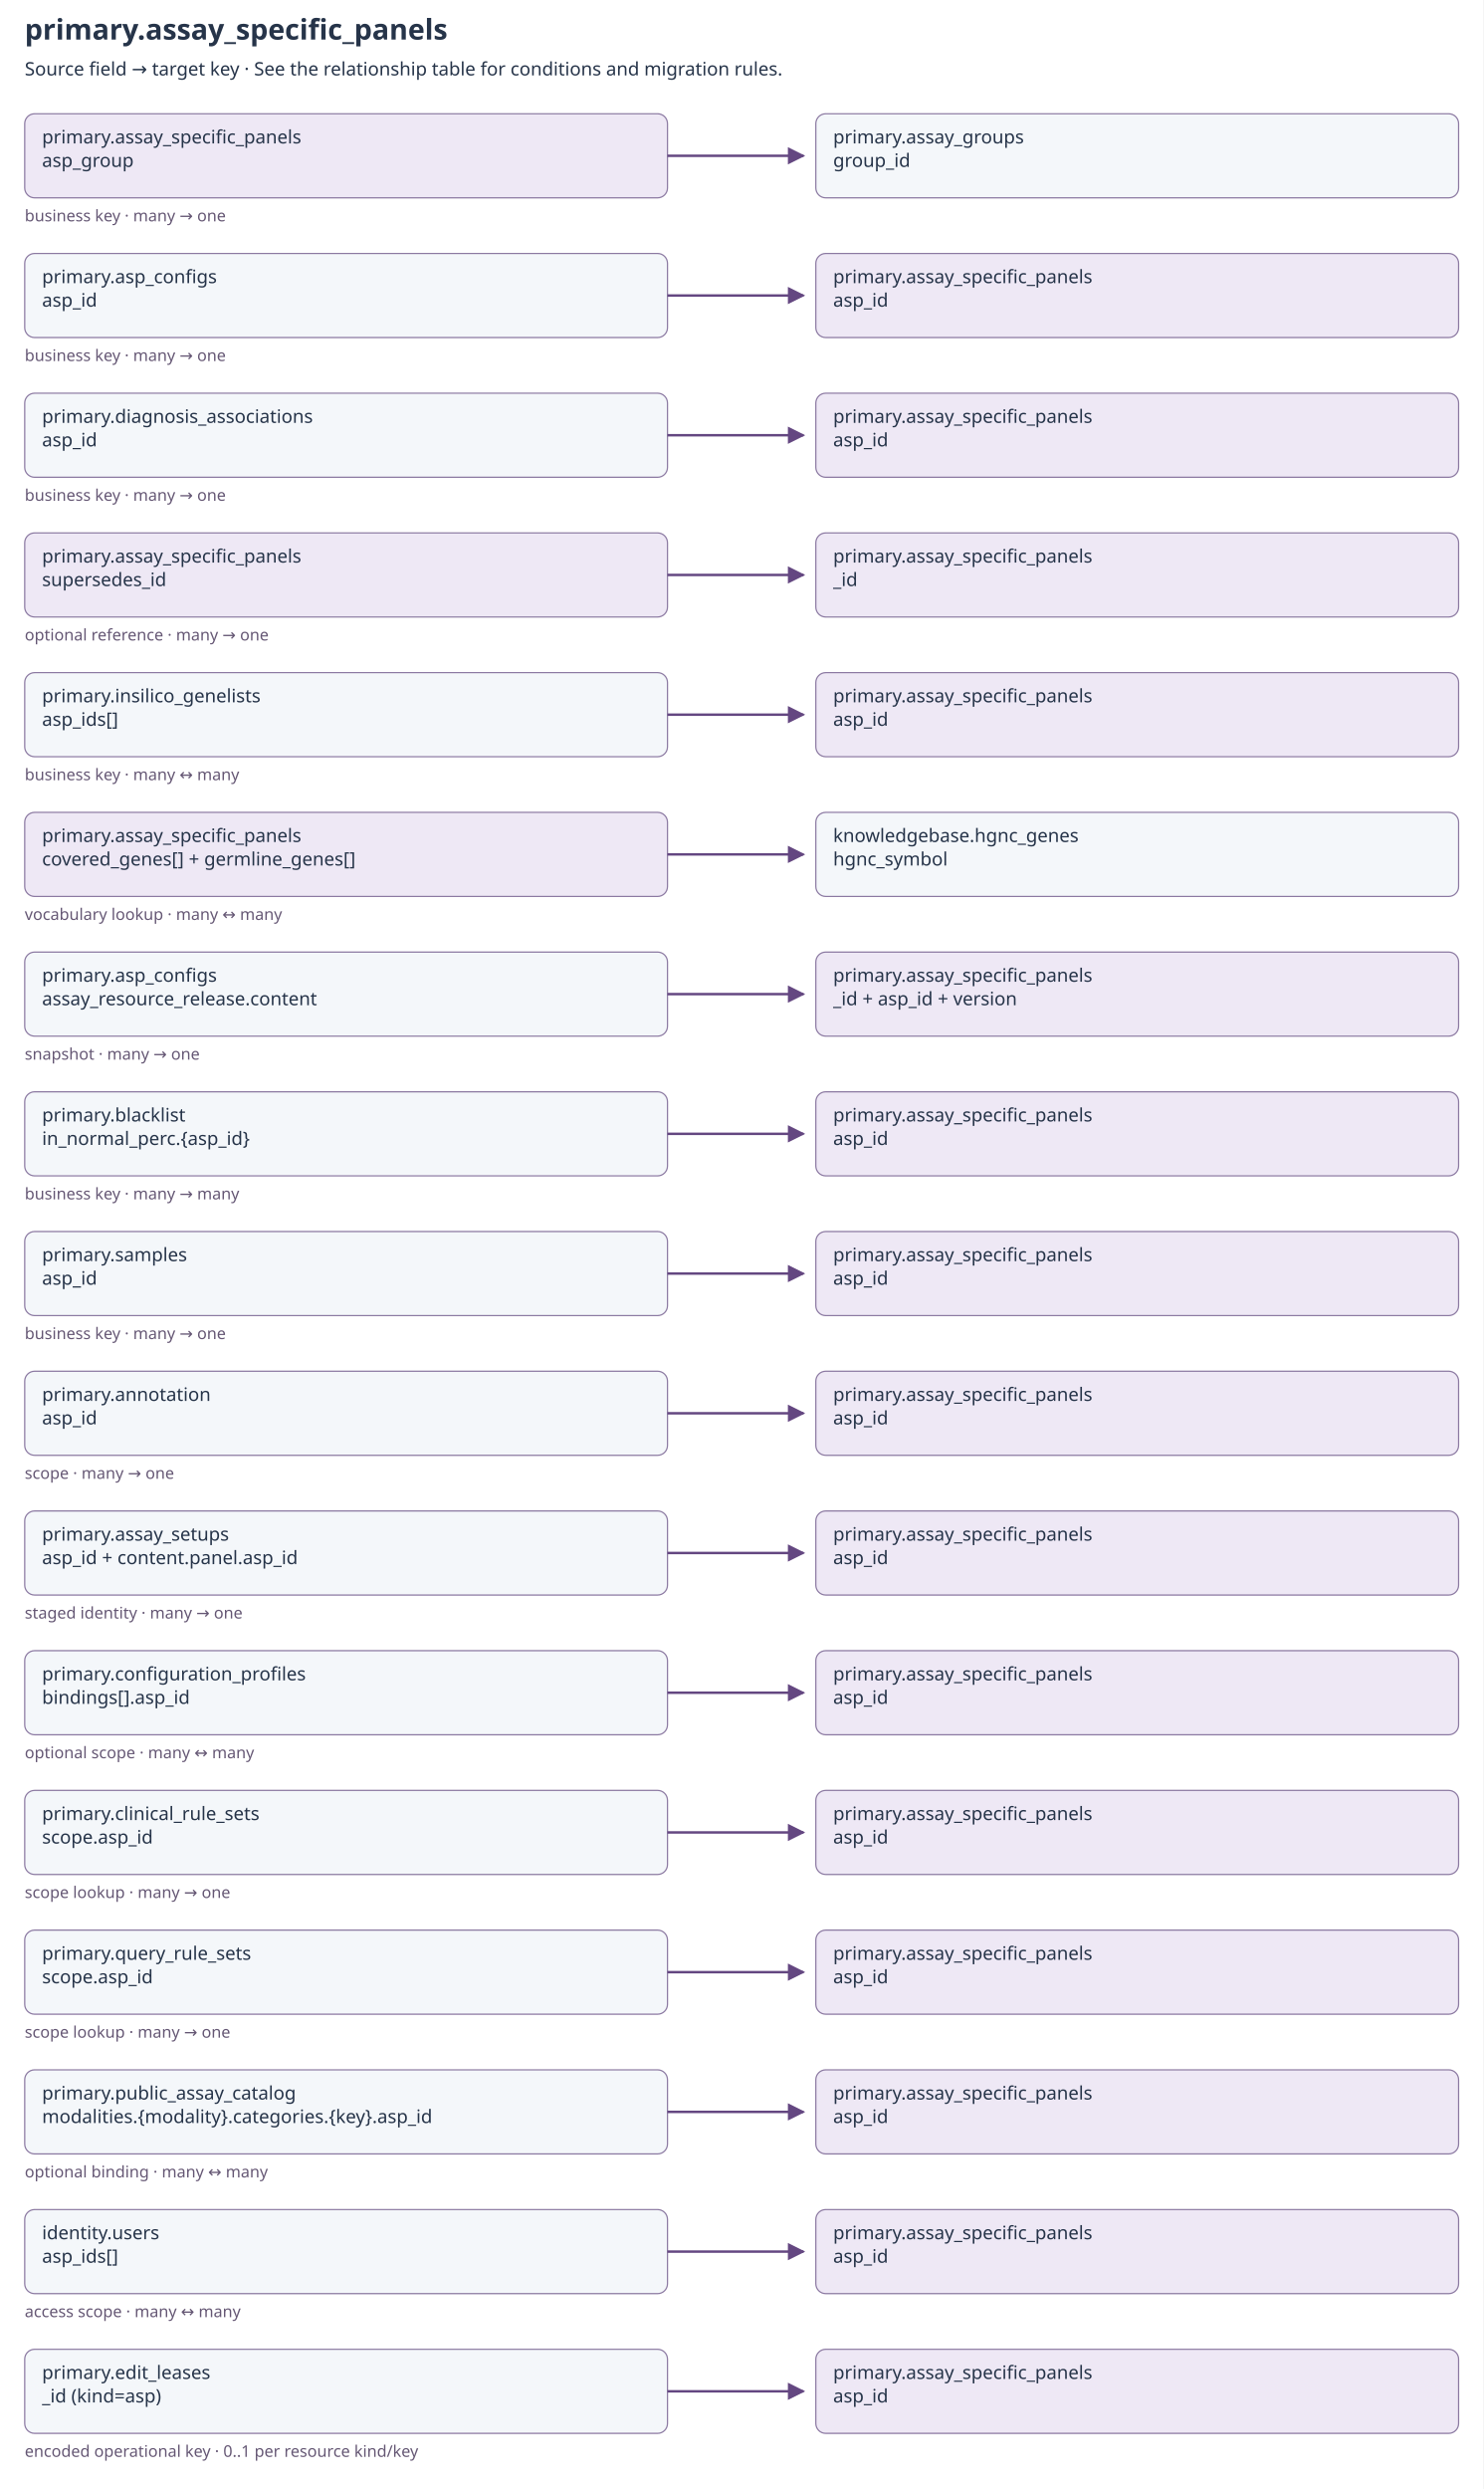
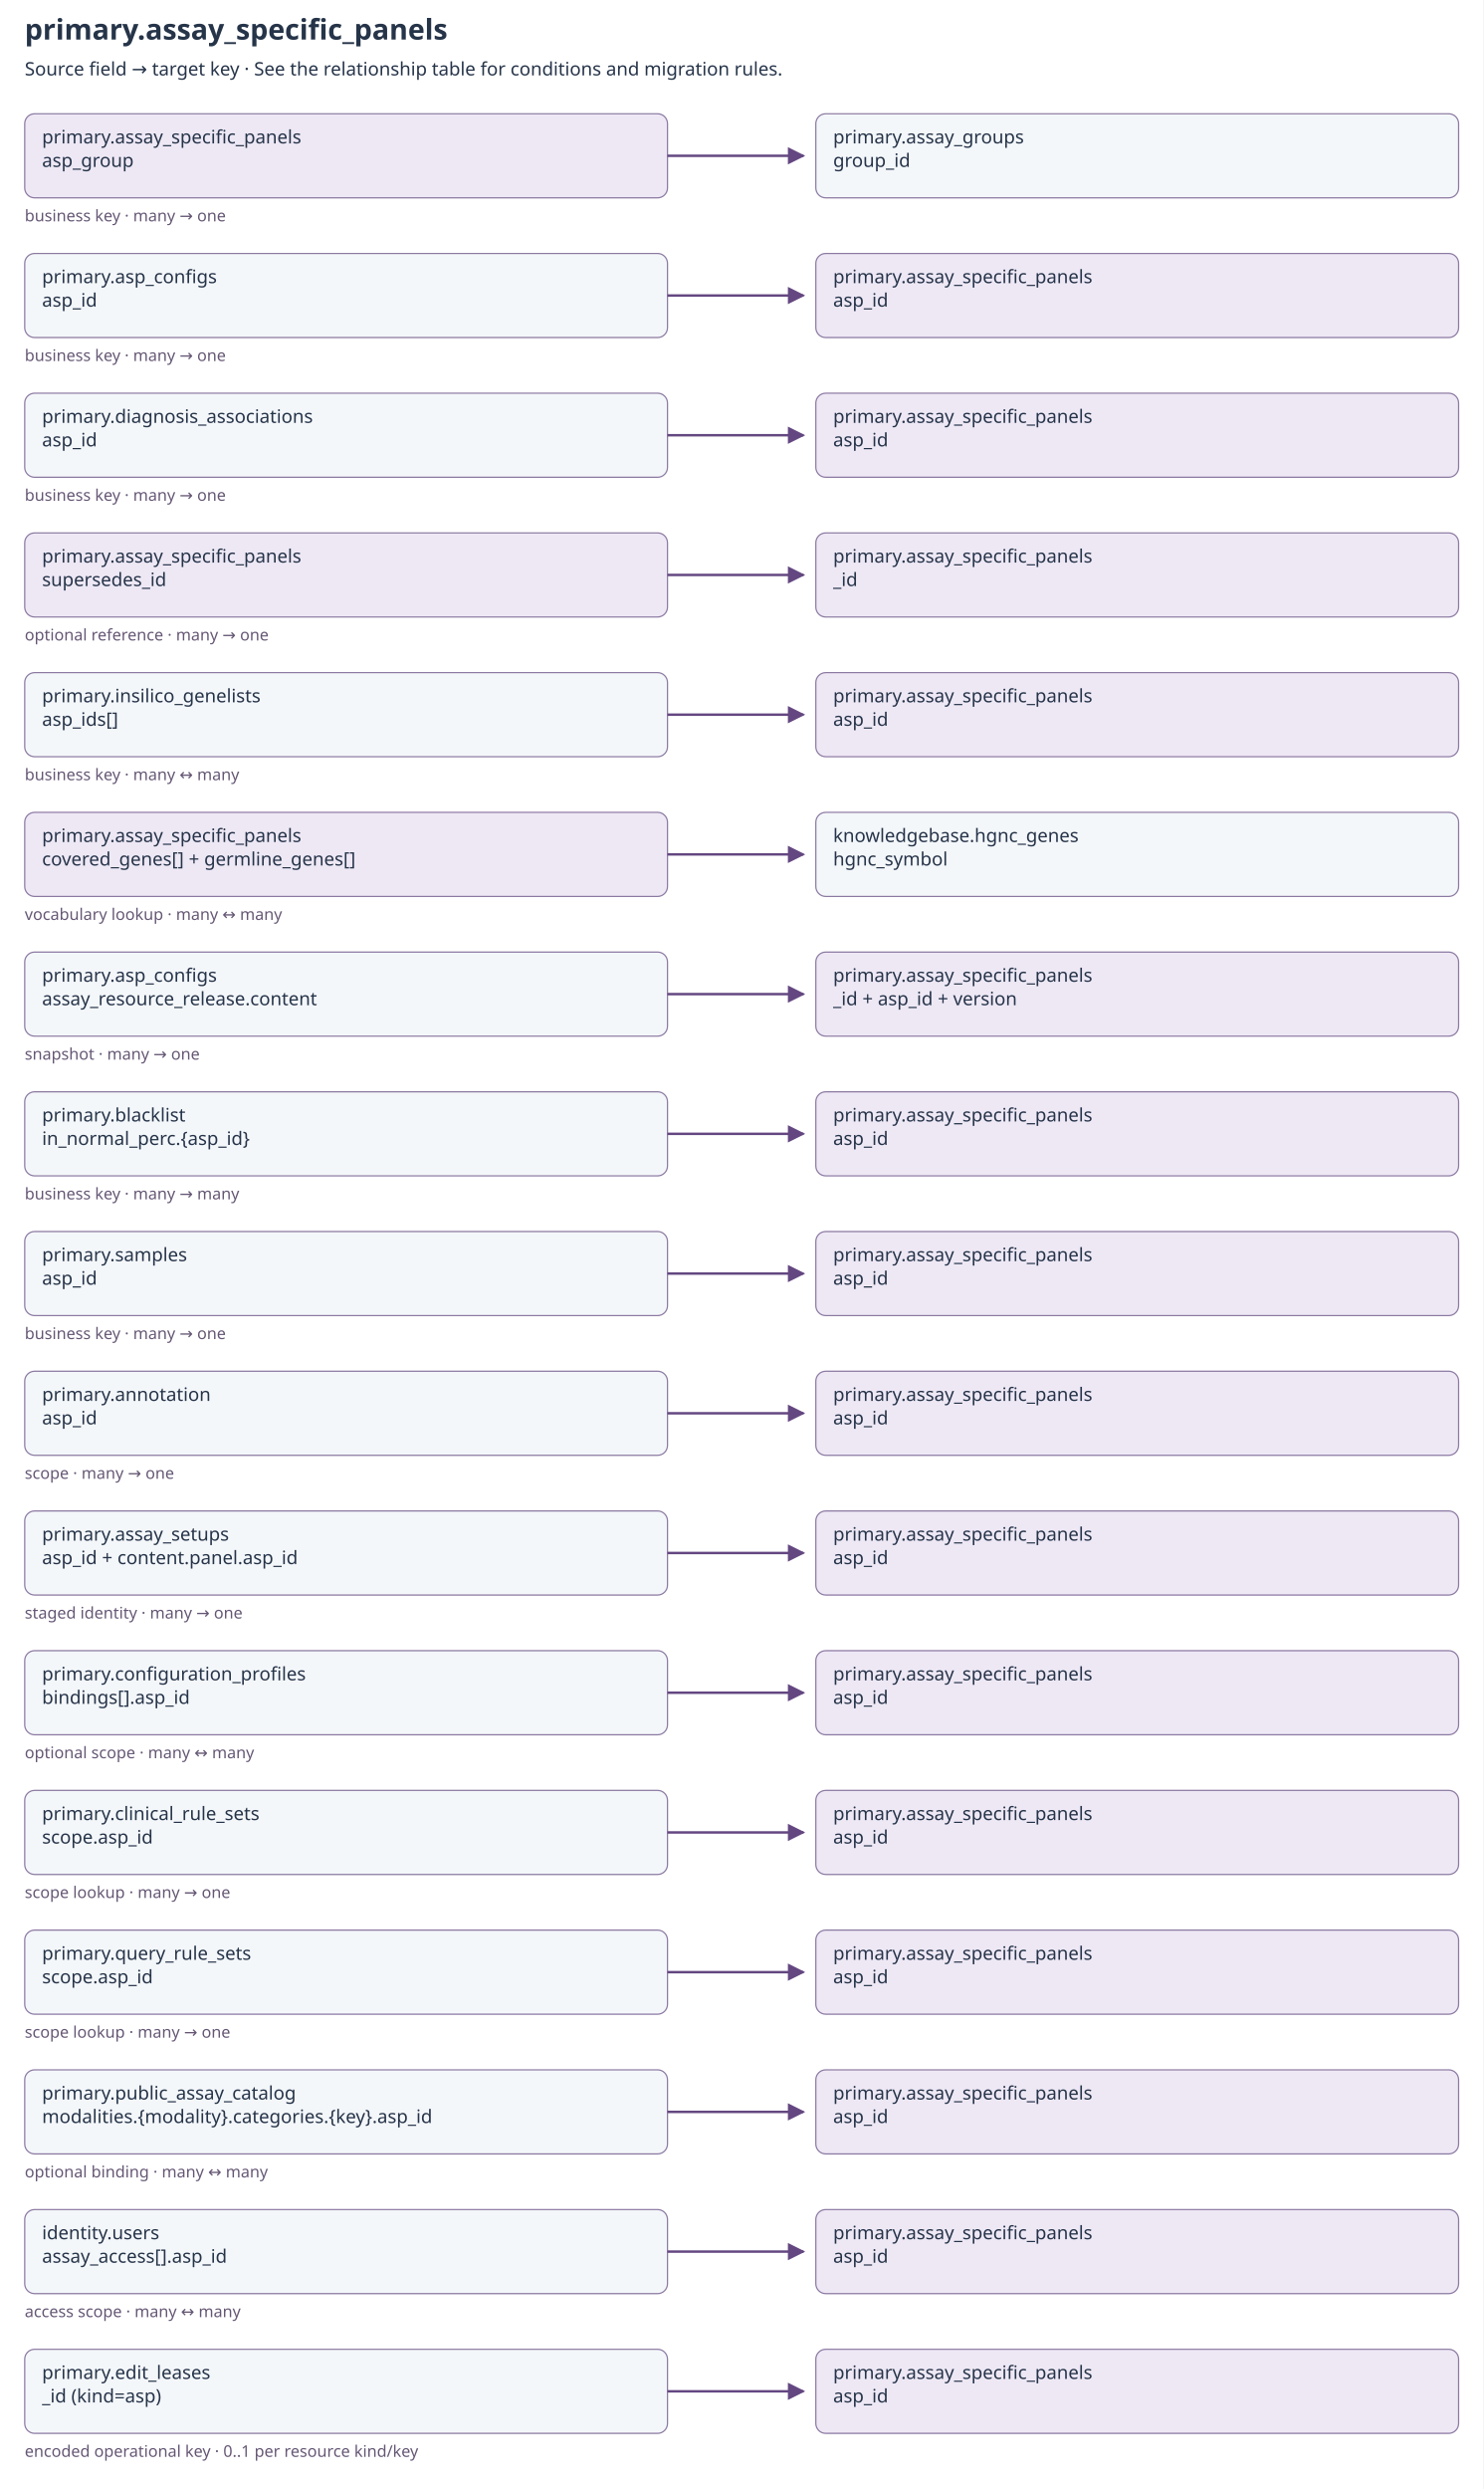
<svg xmlns="http://www.w3.org/2000/svg" width="1200" height="2013" viewBox="0 0 1200 2013" role="img" aria-labelledby="title description">
  <defs>
    <marker id="arrow" viewBox="0 0 10 10" refX="9" refY="5" markerWidth="7" markerHeight="7" orient="auto-start-reverse">
      <path d="M0 0 L10 5 L0 10z" fill="#644781" />
    </marker>
  </defs>
  <style>text{font:15px sans-serif;fill:#263449}.kind{font-size:13px;fill:#655774}</style>
  <rect width="1200" height="2013" fill="white" />
  <text x="20" y="32" style="font-size:23px;font-weight:600">primary.assay_specific_panels</text>
  <text x="20" y="61">Source field → target key · See the relationship table for conditions and migration rules.</text>
  <rect x="20" y="92" width="520" height="68" rx="8" fill="#eee8f5" stroke="#8c7aa2" />
  <text x="34" y="116" font-weight="600">primary.assay_specific_panels</text>
  <text x="34" y="135" font-weight="400">asp_group</text>
  <rect x="660" y="92" width="520" height="68" rx="8" fill="#f4f7fa" stroke="#8c7aa2" />
  <text x="674" y="116" font-weight="600">primary.assay_groups</text>
  <text x="674" y="135" font-weight="400">group_id</text>
  <path d="M540 126.0 H650" stroke="#644781" stroke-width="2" marker-end="url(#arrow)" />
  <text x="20" y="179" class="kind">business key · many → one</text>
  <rect x="20" y="205" width="520" height="68" rx="8" fill="#f4f7fa" stroke="#8c7aa2" />
  <text x="34" y="229" font-weight="600">primary.asp_configs</text>
  <text x="34" y="248" font-weight="400">asp_id</text>
  <rect x="660" y="205" width="520" height="68" rx="8" fill="#eee8f5" stroke="#8c7aa2" />
  <text x="674" y="229" font-weight="600">primary.assay_specific_panels</text>
  <text x="674" y="248" font-weight="400">asp_id</text>
  <path d="M540 239.0 H650" stroke="#644781" stroke-width="2" marker-end="url(#arrow)" />
  <text x="20" y="292" class="kind">business key · many → one</text>
  <rect x="20" y="318" width="520" height="68" rx="8" fill="#f4f7fa" stroke="#8c7aa2" />
  <text x="34" y="342" font-weight="600">primary.diagnosis_associations</text>
  <text x="34" y="361" font-weight="400">asp_id</text>
  <rect x="660" y="318" width="520" height="68" rx="8" fill="#eee8f5" stroke="#8c7aa2" />
  <text x="674" y="342" font-weight="600">primary.assay_specific_panels</text>
  <text x="674" y="361" font-weight="400">asp_id</text>
  <path d="M540 352.0 H650" stroke="#644781" stroke-width="2" marker-end="url(#arrow)" />
  <text x="20" y="405" class="kind">business key · many → one</text>
  <rect x="20" y="431" width="520" height="68" rx="8" fill="#eee8f5" stroke="#8c7aa2" />
  <text x="34" y="455" font-weight="600">primary.assay_specific_panels</text>
  <text x="34" y="474" font-weight="400">supersedes_id</text>
  <rect x="660" y="431" width="520" height="68" rx="8" fill="#eee8f5" stroke="#8c7aa2" />
  <text x="674" y="455" font-weight="600">primary.assay_specific_panels</text>
  <text x="674" y="474" font-weight="400">_id</text>
  <path d="M540 465.0 H650" stroke="#644781" stroke-width="2" marker-end="url(#arrow)" />
  <text x="20" y="518" class="kind">optional reference · many → one</text>
  <rect x="20" y="544" width="520" height="68" rx="8" fill="#f4f7fa" stroke="#8c7aa2" />
  <text x="34" y="568" font-weight="600">primary.insilico_genelists</text>
  <text x="34" y="587" font-weight="400">asp_ids[]</text>
  <rect x="660" y="544" width="520" height="68" rx="8" fill="#eee8f5" stroke="#8c7aa2" />
  <text x="674" y="568" font-weight="600">primary.assay_specific_panels</text>
  <text x="674" y="587" font-weight="400">asp_id</text>
  <path d="M540 578.0 H650" stroke="#644781" stroke-width="2" marker-end="url(#arrow)" />
  <text x="20" y="631" class="kind">business key · many ↔ many</text>
  <rect x="20" y="657" width="520" height="68" rx="8" fill="#eee8f5" stroke="#8c7aa2" />
  <text x="34" y="681" font-weight="600">primary.assay_specific_panels</text>
  <text x="34" y="700" font-weight="400">covered_genes[] + germline_genes[]</text>
  <rect x="660" y="657" width="520" height="68" rx="8" fill="#f4f7fa" stroke="#8c7aa2" />
  <text x="674" y="681" font-weight="600">knowledgebase.hgnc_genes</text>
  <text x="674" y="700" font-weight="400">hgnc_symbol</text>
  <path d="M540 691.0 H650" stroke="#644781" stroke-width="2" marker-end="url(#arrow)" />
  <text x="20" y="744" class="kind">vocabulary lookup · many ↔ many</text>
  <rect x="20" y="770" width="520" height="68" rx="8" fill="#f4f7fa" stroke="#8c7aa2" />
  <text x="34" y="794" font-weight="600">primary.asp_configs</text>
  <text x="34" y="813" font-weight="400">assay_resource_release.content</text>
  <rect x="660" y="770" width="520" height="68" rx="8" fill="#eee8f5" stroke="#8c7aa2" />
  <text x="674" y="794" font-weight="600">primary.assay_specific_panels</text>
  <text x="674" y="813" font-weight="400">_id + asp_id + version</text>
  <path d="M540 804.0 H650" stroke="#644781" stroke-width="2" marker-end="url(#arrow)" />
  <text x="20" y="857" class="kind">snapshot · many → one</text>
  <rect x="20" y="883" width="520" height="68" rx="8" fill="#f4f7fa" stroke="#8c7aa2" />
  <text x="34" y="907" font-weight="600">primary.blacklist</text>
  <text x="34" y="926" font-weight="400">in_normal_perc.{asp_id}</text>
  <rect x="660" y="883" width="520" height="68" rx="8" fill="#eee8f5" stroke="#8c7aa2" />
  <text x="674" y="907" font-weight="600">primary.assay_specific_panels</text>
  <text x="674" y="926" font-weight="400">asp_id</text>
  <path d="M540 917.0 H650" stroke="#644781" stroke-width="2" marker-end="url(#arrow)" />
  <text x="20" y="970" class="kind">business key · many → many</text>
  <rect x="20" y="996" width="520" height="68" rx="8" fill="#f4f7fa" stroke="#8c7aa2" />
  <text x="34" y="1020" font-weight="600">primary.samples</text>
  <text x="34" y="1039" font-weight="400">asp_id</text>
  <rect x="660" y="996" width="520" height="68" rx="8" fill="#eee8f5" stroke="#8c7aa2" />
  <text x="674" y="1020" font-weight="600">primary.assay_specific_panels</text>
  <text x="674" y="1039" font-weight="400">asp_id</text>
  <path d="M540 1030.0 H650" stroke="#644781" stroke-width="2" marker-end="url(#arrow)" />
  <text x="20" y="1083" class="kind">business key · many → one</text>
  <rect x="20" y="1109" width="520" height="68" rx="8" fill="#f4f7fa" stroke="#8c7aa2" />
  <text x="34" y="1133" font-weight="600">primary.annotation</text>
  <text x="34" y="1152" font-weight="400">asp_id</text>
  <rect x="660" y="1109" width="520" height="68" rx="8" fill="#eee8f5" stroke="#8c7aa2" />
  <text x="674" y="1133" font-weight="600">primary.assay_specific_panels</text>
  <text x="674" y="1152" font-weight="400">asp_id</text>
  <path d="M540 1143.0 H650" stroke="#644781" stroke-width="2" marker-end="url(#arrow)" />
  <text x="20" y="1196" class="kind">scope · many → one</text>
  <rect x="20" y="1222" width="520" height="68" rx="8" fill="#f4f7fa" stroke="#8c7aa2" />
  <text x="34" y="1246" font-weight="600">primary.assay_setups</text>
  <text x="34" y="1265" font-weight="400">asp_id + content.panel.asp_id</text>
  <rect x="660" y="1222" width="520" height="68" rx="8" fill="#eee8f5" stroke="#8c7aa2" />
  <text x="674" y="1246" font-weight="600">primary.assay_specific_panels</text>
  <text x="674" y="1265" font-weight="400">asp_id</text>
  <path d="M540 1256.0 H650" stroke="#644781" stroke-width="2" marker-end="url(#arrow)" />
  <text x="20" y="1309" class="kind">staged identity · many → one</text>
  <rect x="20" y="1335" width="520" height="68" rx="8" fill="#f4f7fa" stroke="#8c7aa2" />
  <text x="34" y="1359" font-weight="600">primary.configuration_profiles</text>
  <text x="34" y="1378" font-weight="400">bindings[].asp_id</text>
  <rect x="660" y="1335" width="520" height="68" rx="8" fill="#eee8f5" stroke="#8c7aa2" />
  <text x="674" y="1359" font-weight="600">primary.assay_specific_panels</text>
  <text x="674" y="1378" font-weight="400">asp_id</text>
  <path d="M540 1369.0 H650" stroke="#644781" stroke-width="2" marker-end="url(#arrow)" />
  <text x="20" y="1422" class="kind">optional scope · many ↔ many</text>
  <rect x="20" y="1448" width="520" height="68" rx="8" fill="#f4f7fa" stroke="#8c7aa2" />
  <text x="34" y="1472" font-weight="600">primary.clinical_rule_sets</text>
  <text x="34" y="1491" font-weight="400">scope.asp_id</text>
  <rect x="660" y="1448" width="520" height="68" rx="8" fill="#eee8f5" stroke="#8c7aa2" />
  <text x="674" y="1472" font-weight="600">primary.assay_specific_panels</text>
  <text x="674" y="1491" font-weight="400">asp_id</text>
  <path d="M540 1482.0 H650" stroke="#644781" stroke-width="2" marker-end="url(#arrow)" />
  <text x="20" y="1535" class="kind">scope lookup · many → one</text>
  <rect x="20" y="1561" width="520" height="68" rx="8" fill="#f4f7fa" stroke="#8c7aa2" />
  <text x="34" y="1585" font-weight="600">primary.query_rule_sets</text>
  <text x="34" y="1604" font-weight="400">scope.asp_id</text>
  <rect x="660" y="1561" width="520" height="68" rx="8" fill="#eee8f5" stroke="#8c7aa2" />
  <text x="674" y="1585" font-weight="600">primary.assay_specific_panels</text>
  <text x="674" y="1604" font-weight="400">asp_id</text>
  <path d="M540 1595.0 H650" stroke="#644781" stroke-width="2" marker-end="url(#arrow)" />
  <text x="20" y="1648" class="kind">scope lookup · many → one</text>
  <rect x="20" y="1674" width="520" height="68" rx="8" fill="#f4f7fa" stroke="#8c7aa2" />
  <text x="34" y="1698" font-weight="600">primary.public_assay_catalog</text>
  <text x="34" y="1717" font-weight="400">modalities.{modality}.categories.{key}.asp_id</text>
  <rect x="660" y="1674" width="520" height="68" rx="8" fill="#eee8f5" stroke="#8c7aa2" />
  <text x="674" y="1698" font-weight="600">primary.assay_specific_panels</text>
  <text x="674" y="1717" font-weight="400">asp_id</text>
  <path d="M540 1708.0 H650" stroke="#644781" stroke-width="2" marker-end="url(#arrow)" />
  <text x="20" y="1761" class="kind">optional binding · many ↔ many</text>
  <rect x="20" y="1787" width="520" height="68" rx="8" fill="#f4f7fa" stroke="#8c7aa2" />
  <text x="34" y="1811" font-weight="600">identity.users</text>
-   <text x="34" y="1830" font-weight="400">asp_ids[]</text>
+   <text x="34" y="1830" font-weight="400">assay_access[].asp_id</text>
  <rect x="660" y="1787" width="520" height="68" rx="8" fill="#eee8f5" stroke="#8c7aa2" />
  <text x="674" y="1811" font-weight="600">primary.assay_specific_panels</text>
  <text x="674" y="1830" font-weight="400">asp_id</text>
  <path d="M540 1821.0 H650" stroke="#644781" stroke-width="2" marker-end="url(#arrow)" />
  <text x="20" y="1874" class="kind">access scope · many ↔ many</text>
  <rect x="20" y="1900" width="520" height="68" rx="8" fill="#f4f7fa" stroke="#8c7aa2" />
  <text x="34" y="1924" font-weight="600">primary.edit_leases</text>
  <text x="34" y="1943" font-weight="400">_id (kind=asp)</text>
  <rect x="660" y="1900" width="520" height="68" rx="8" fill="#eee8f5" stroke="#8c7aa2" />
  <text x="674" y="1924" font-weight="600">primary.assay_specific_panels</text>
  <text x="674" y="1943" font-weight="400">asp_id</text>
  <path d="M540 1934.0 H650" stroke="#644781" stroke-width="2" marker-end="url(#arrow)" />
  <text x="20" y="1987" class="kind">encoded operational key · 0..1 per resource kind/key</text>
</svg>
